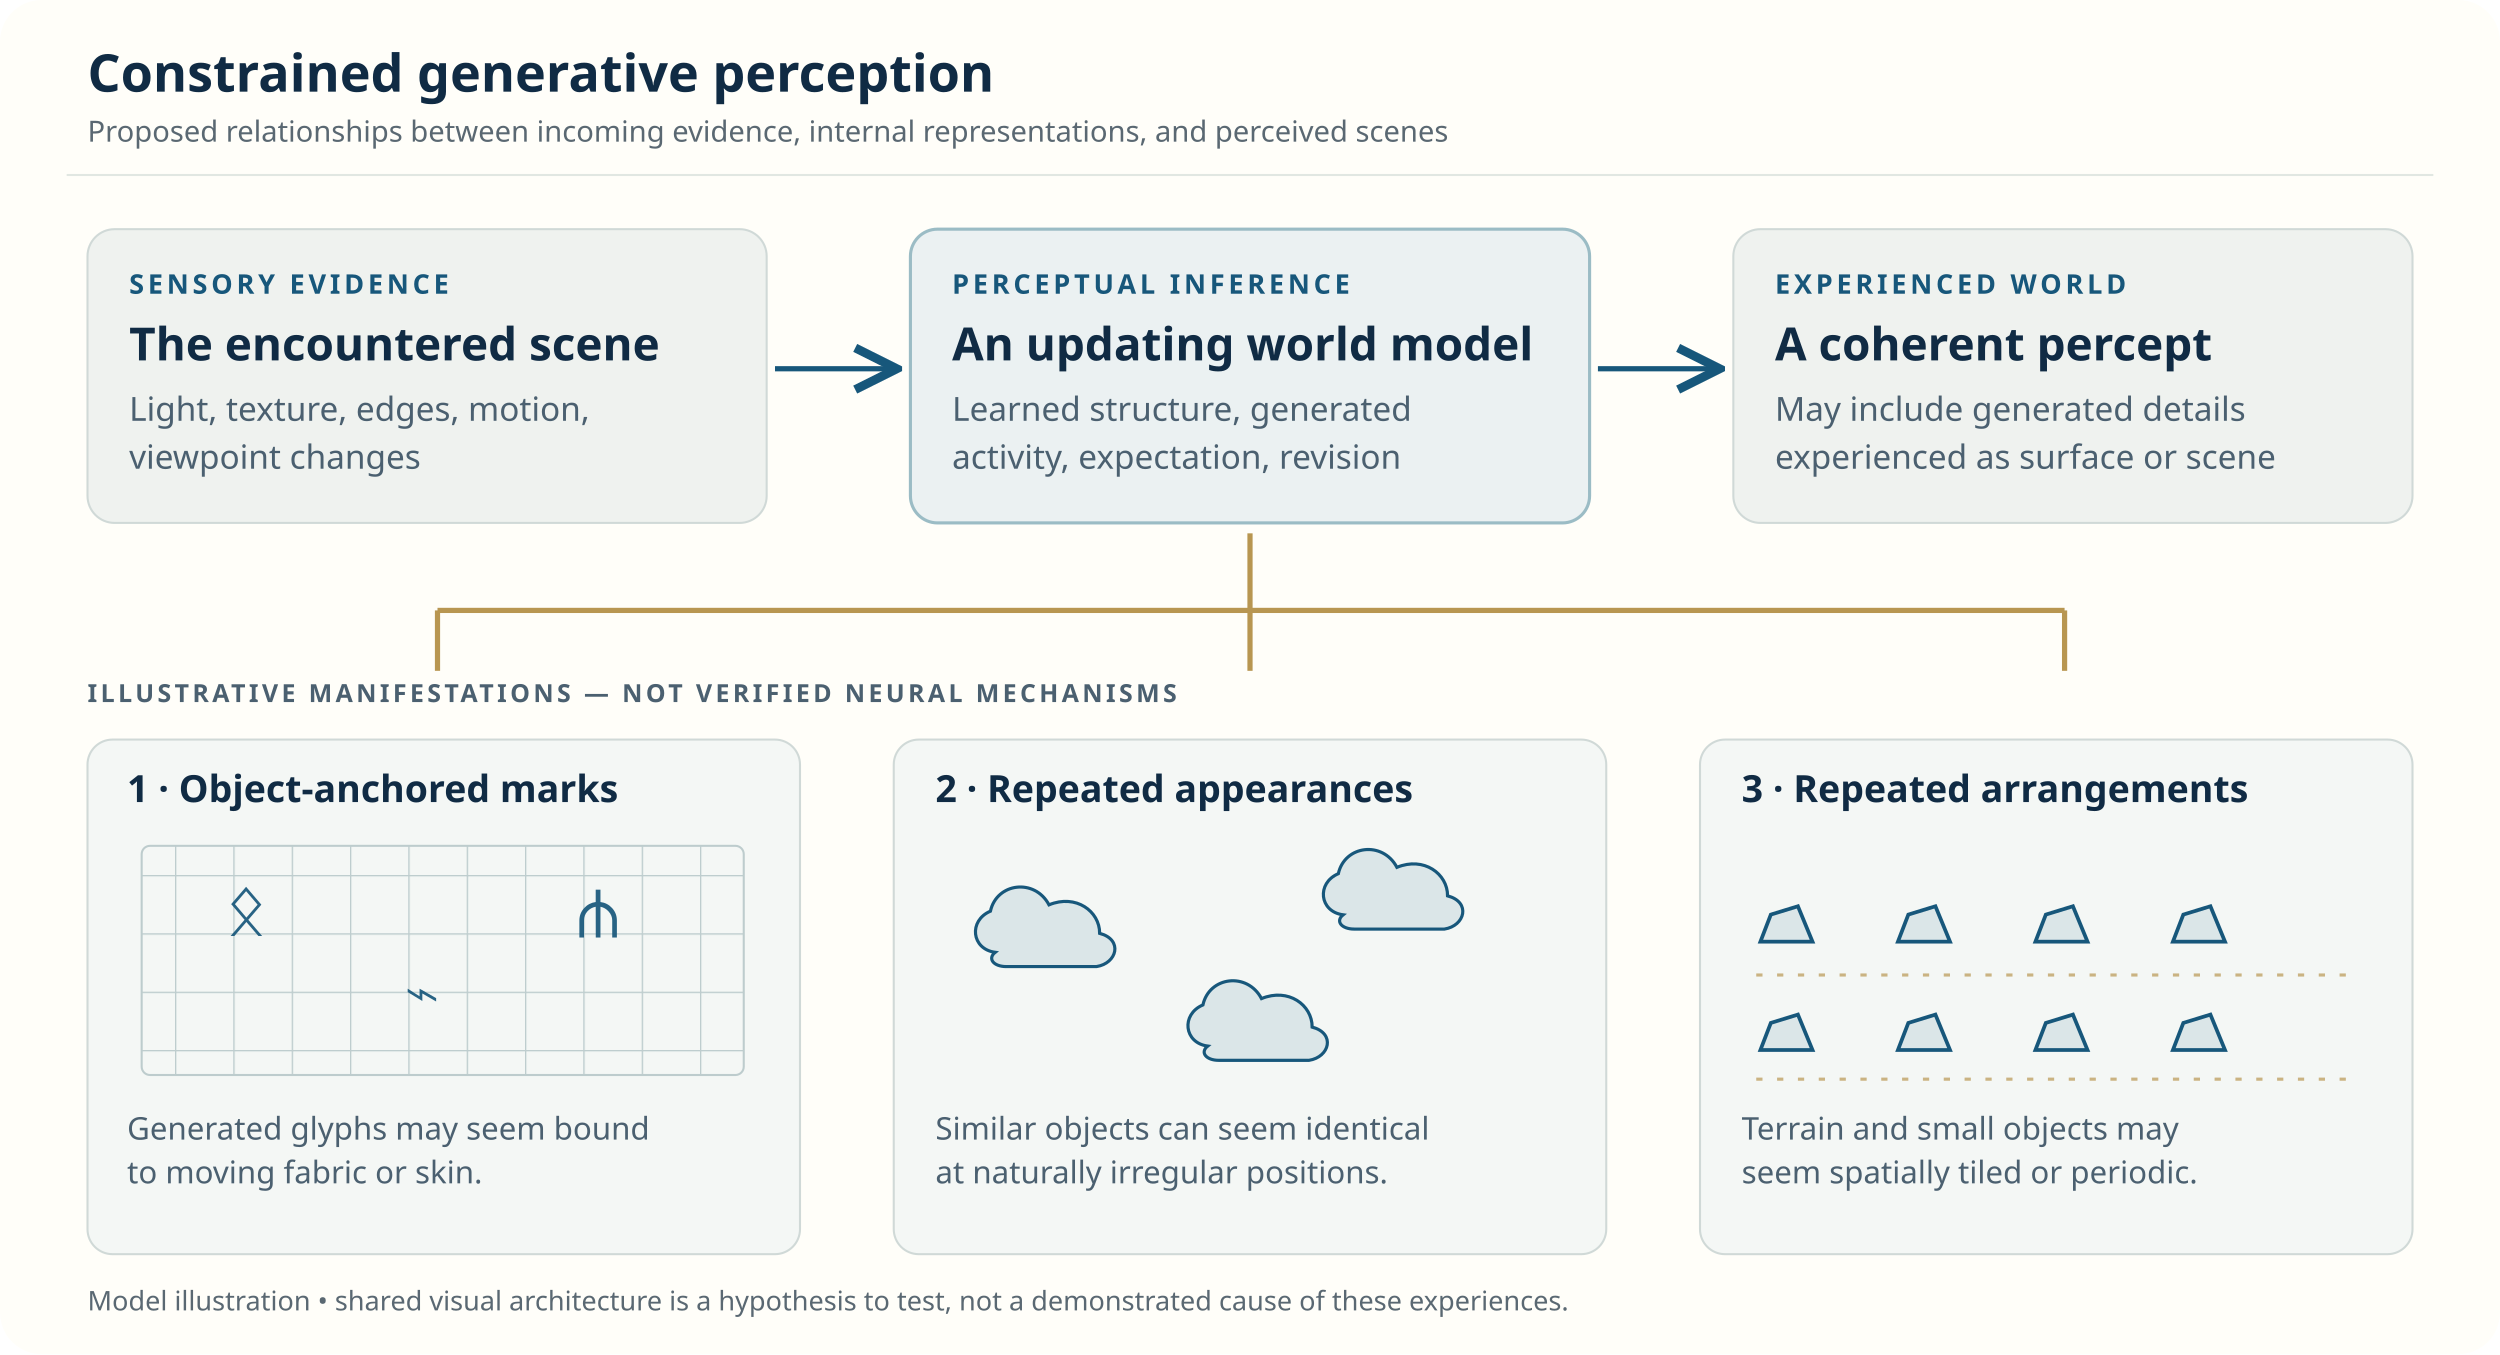
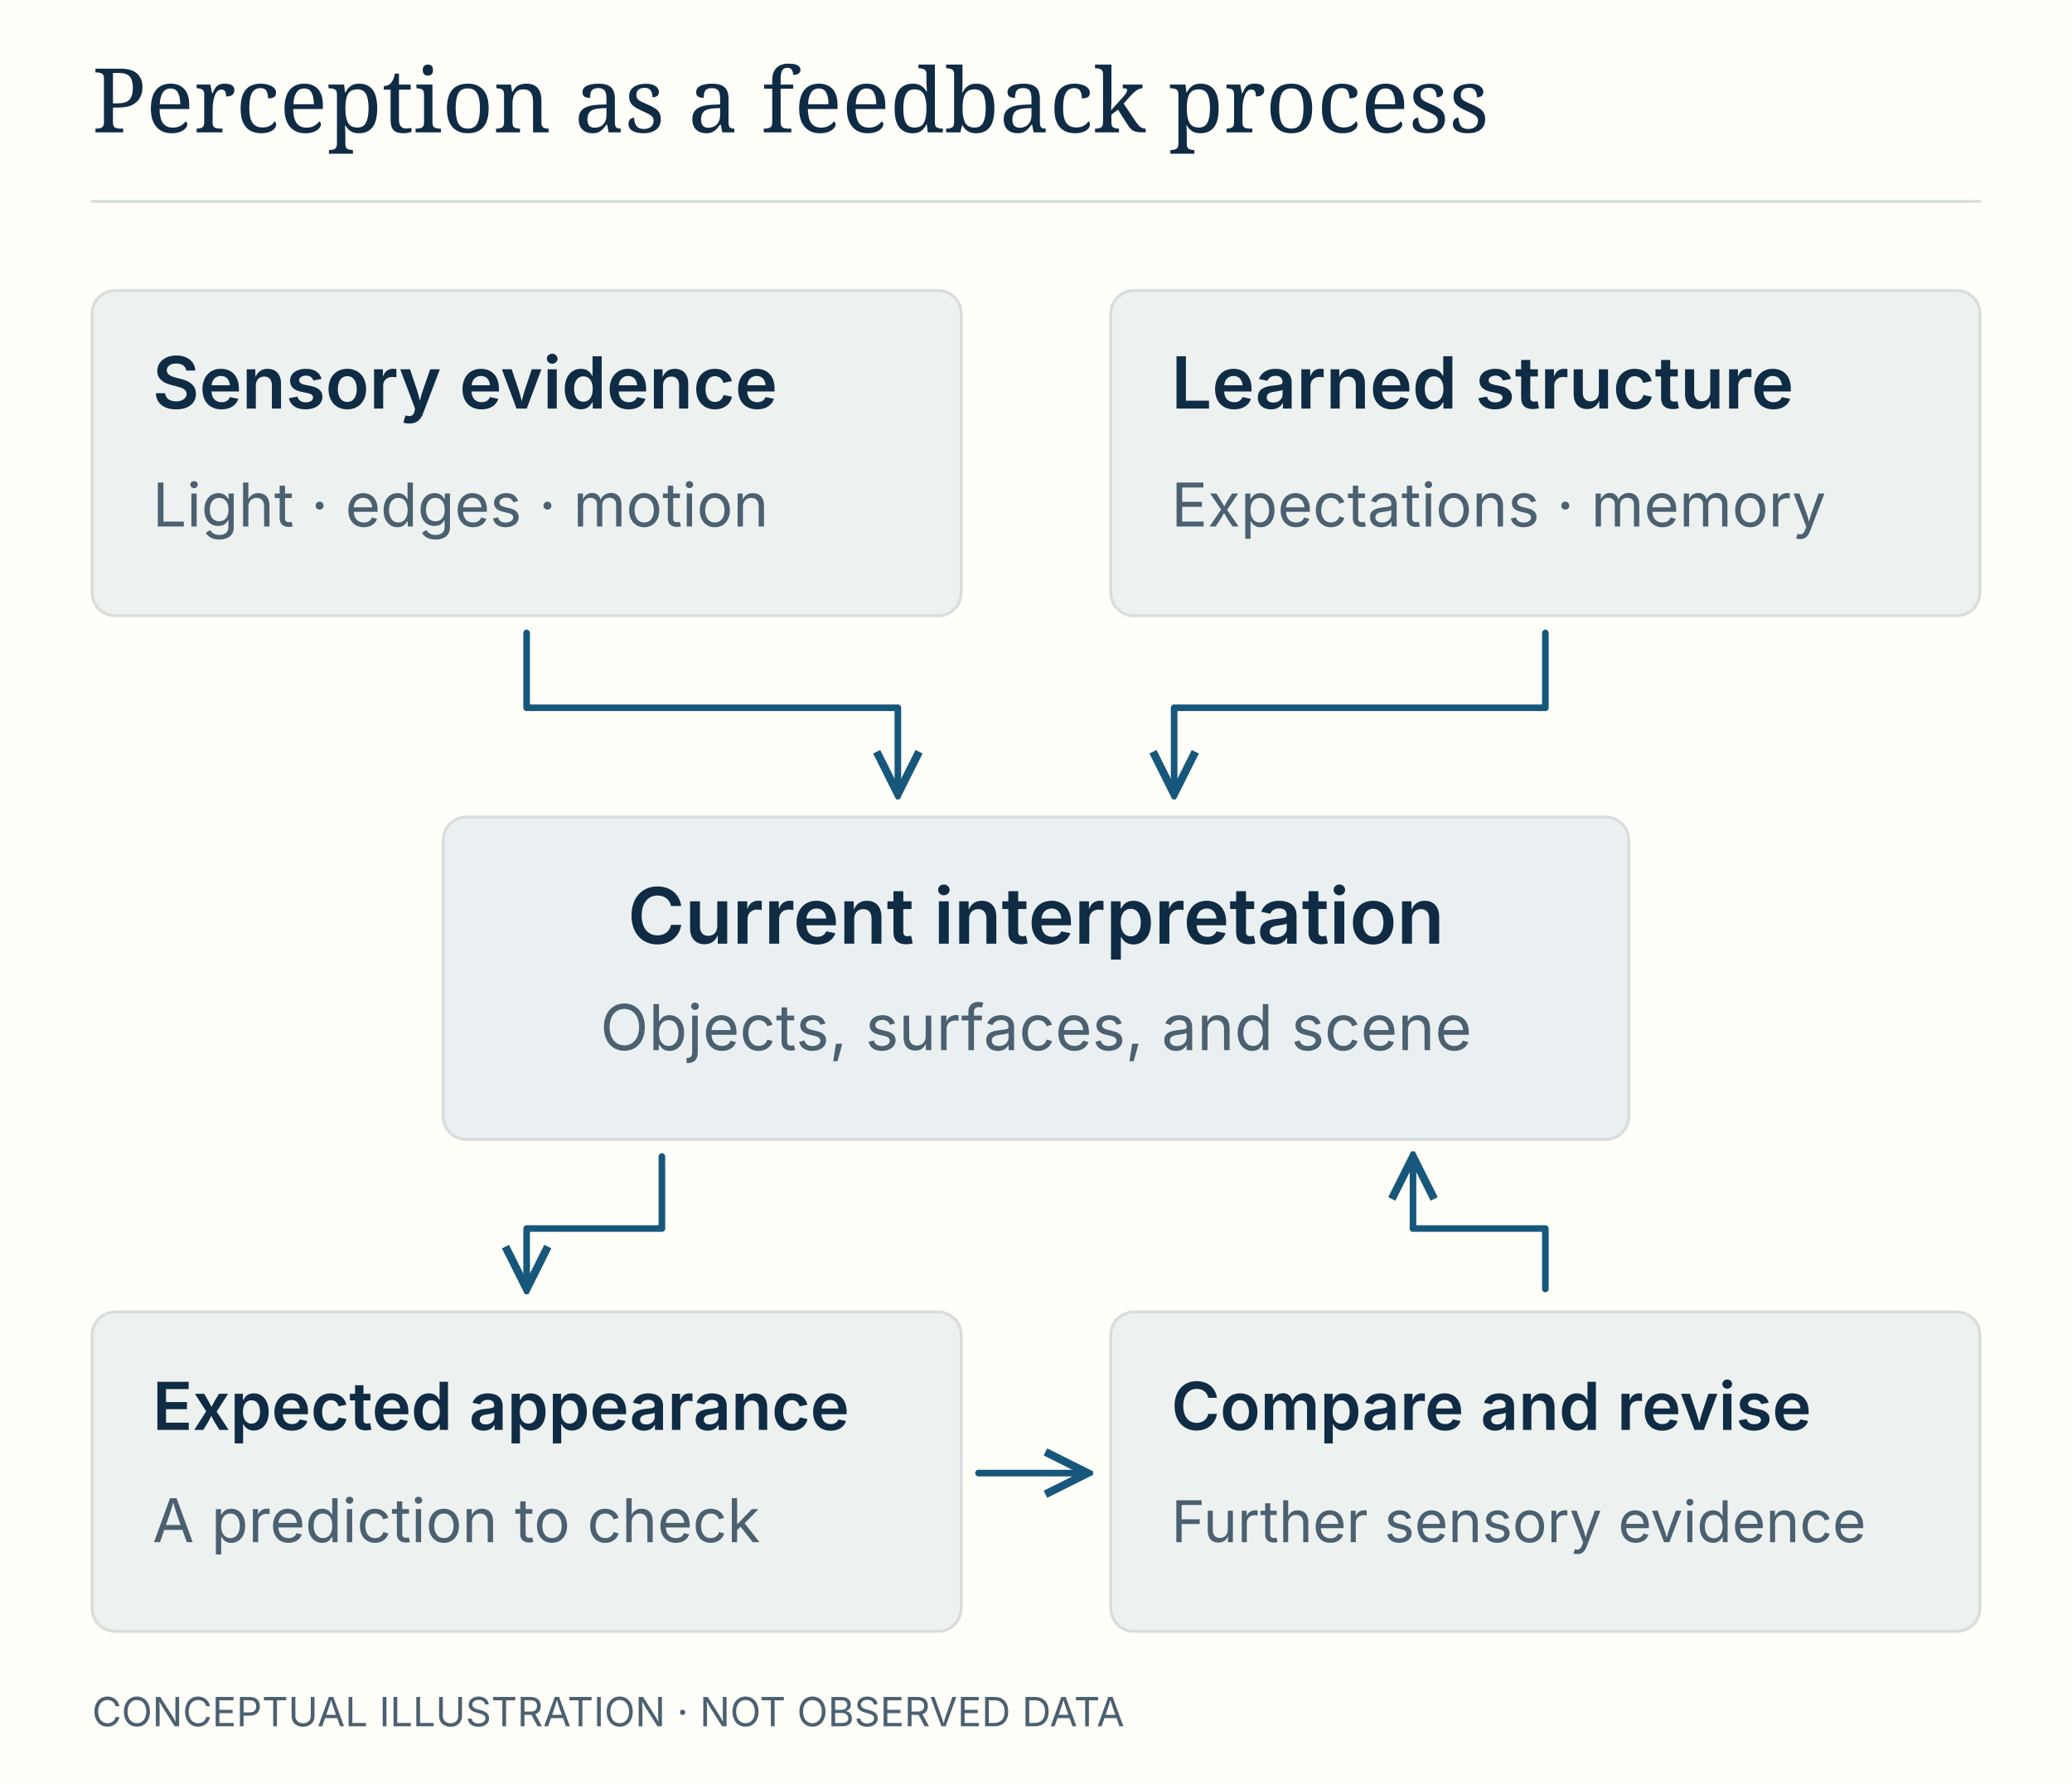
- <svg xmlns="http://www.w3.org/2000/svg" viewBox="0 0 1200 650" role="img" aria-labelledby="title desc">
+ <svg xmlns="http://www.w3.org/2000/svg" viewBox="0 0 720 620" role="img" aria-labelledby="title desc">
  <defs>
-     <marker id="arrow" markerWidth="10" markerHeight="10" refX="8" refY="5" orient="auto">
-       <path d="M1 1L9 5L1 9" fill="none" stroke="#17577b" stroke-width="1.7" />
+     <marker id="arrow" viewBox="0 0 10 10" refX="9" refY="5" markerWidth="8" markerHeight="8" orient="auto-start-reverse">
+       <path d="M1 1L9 5L1 9" fill="none" stroke="#17577b" stroke-width="1.5" />
    </marker>
-     <pattern id="weave" width="28" height="28" patternUnits="userSpaceOnUse">
-       <path d="M0 0V28 M0 0H28" stroke="#becdce" stroke-width="1.3" />
-     </pattern>
-     <g id="cloud" stroke="#17577b" stroke-width="2" fill="#dbe6e8">
-       <path d="M-32 12C-47 10-49-8-35-14C-31-32-7-35 2-18C19-25 34-14 34 0C49 4 45 19 32 21H-25C-33 21-37 16-32 12Z" />
-     </g>
-     <g id="rock">
-       <path d="M-11 9L-6-4L7-8L14 9Z" fill="#dbe6e8" stroke="#17577b" stroke-width="1.8" />
-     </g>
  </defs>
-   <rect width="1200" height="650" rx="20" fill="#fffef9" />
-   <path d="M32 84H1168" stroke="#e1e7e2" />
-   <text x="42" y="44" fill="#102b44" font-family="system-ui,sans-serif" font-size="25" font-weight="700">Constrained generative perception</text>
-   <text x="42" y="68" fill="#5a6872" font-family="system-ui,sans-serif" font-size="14">Proposed relationships between incoming evidence, internal representations, and perceived scenes</text>
-   <g font-family="system-ui,sans-serif">
-     <rect x="42" y="110" width="326" height="141" rx="13" fill="#eff2ef" stroke="#d0d9d7" />
-     <text x="62" y="141" fill="#17577b" font-size="13" letter-spacing="1.8" font-weight="700">SENSORY EVIDENCE</text>
-     <text x="62" y="173" fill="#102b44" font-size="22" font-weight="600">The encountered scene</text>
-     <text x="62" y="202" fill="#4b6070" font-size="16">Light, texture, edges, motion,</text>
-     <text x="62" y="225" fill="#4b6070" font-size="16">viewpoint changes</text>
-     <rect x="437" y="110" width="326" height="141" rx="13" fill="#ebf1f2" stroke="#9bbcc5" stroke-width="1.5" />
-     <text x="457" y="141" fill="#17577b" font-size="13" letter-spacing="1.8" font-weight="700">PERCEPTUAL INFERENCE</text>
-     <text x="457" y="173" fill="#102b44" font-size="22" font-weight="600">An updating world model</text>
-     <text x="457" y="202" fill="#4b6070" font-size="16">Learned structure, generated</text>
-     <text x="457" y="225" fill="#4b6070" font-size="16">activity, expectation, revision</text>
-     <rect x="832" y="110" width="326" height="141" rx="13" fill="#eff2ef" stroke="#d0d9d7" />
-     <text x="852" y="141" fill="#17577b" font-size="13" letter-spacing="1.8" font-weight="700">EXPERIENCED WORLD</text>
-     <text x="852" y="173" fill="#102b44" font-size="22" font-weight="600">A coherent percept</text>
-     <text x="852" y="202" fill="#4b6070" font-size="16">May include generated details</text>
-     <text x="852" y="225" fill="#4b6070" font-size="16">experienced as surface or scene</text>
-     <path d="M372 177H428" stroke="#17577b" stroke-width="2.5" marker-end="url(#arrow)" />
-     <path d="M767 177H823" stroke="#17577b" stroke-width="2.5" marker-end="url(#arrow)" />
-     <path d="M600 256V293" stroke="#b89651" stroke-width="2.5" />
-     <path d="M210 293H991" stroke="#b89651" stroke-width="2.5" />
-     <path d="M210 293V322M600 293V322M991 293V322" stroke="#b89651" stroke-width="2.5" />
-     <text x="42" y="337" font-size="12" fill="#4b6070" letter-spacing="1.6" font-weight="700">ILLUSTRATIVE MANIFESTATIONS — NOT VERIFIED NEURAL MECHANISMS</text>
-     <g>
-       <rect x="42" y="355" width="342" height="247" rx="12" fill="#f4f7f5" stroke="#d0d9d7" />
-       <text x="61" y="385" font-size="18" font-weight="650" fill="#102b44">1 · Object-anchored marks</text>
-       <rect x="68" y="406" width="289" height="110" rx="4" fill="url(#weave)" stroke="#bdcccd" />
-       <g font-size="34" font-family="Georgia,serif" fill="#17577b" opacity=".92">
-         <text x="108" y="448">ᛟ</text>
-         <text x="195" y="490">⌁</text>
-         <text x="277" y="450">⋔</text>
-       </g>
-       <text x="61" y="547" fill="#4b6070" font-size="15">Generated glyphs may seem bound</text>
-       <text x="61" y="568" fill="#4b6070" font-size="15">to moving fabric or skin.</text>
-     </g>
-     <g>
-       <rect x="429" y="355" width="342" height="247" rx="12" fill="#f4f7f5" stroke="#d0d9d7" />
-       <text x="449" y="385" font-size="18" font-weight="650" fill="#102b44">2 · Repeated appearances</text>
-       <g transform="translate(502 448) scale(.76)">
-         <use href="#cloud" />
-       </g>
-       <g transform="translate(669 430) scale(.76)">
-         <use href="#cloud" />
-       </g>
-       <g transform="translate(604 493) scale(.76)">
-         <use href="#cloud" />
-       </g>
-       <text x="449" y="547" fill="#4b6070" font-size="15">Similar objects can seem identical</text>
-       <text x="449" y="568" fill="#4b6070" font-size="15">at naturally irregular positions.</text>
-     </g>
-     <g>
-       <rect x="816" y="355" width="342" height="247" rx="12" fill="#f4f7f5" stroke="#d0d9d7" />
-       <text x="836" y="385" font-size="18" font-weight="650" fill="#102b44">3 · Repeated arrangements</text>
-       <g transform="translate(856 443)">
-         <use href="#rock" />
-         <use href="#rock" x="66" />
-         <use href="#rock" x="132" />
-         <use href="#rock" x="198" />
-         <use href="#rock" y="52" />
-         <use href="#rock" x="66" y="52" />
-         <use href="#rock" x="132" y="52" />
-         <use href="#rock" x="198" y="52" />
-       </g>
-       <g stroke="#b89651" stroke-width="1.5" opacity=".7">
-         <path d="M843 468H1126M843 518H1126" stroke-dasharray="3 7" />
-       </g>
-       <text x="836" y="547" fill="#4b6070" font-size="15">Terrain and small objects may</text>
-       <text x="836" y="568" fill="#4b6070" font-size="15">seem spatially tiled or periodic.</text>
-     </g>
-     <text x="42" y="629" fill="#5a6872" font-size="13">Model illustration • shared visual architecture is a hypothesis to test, not a demonstrated cause of these experiences.</text>
+   <rect width="720" height="620" fill="#fffef9" />
+   <g font-family="system-ui,-apple-system,sans-serif">
+     <text x="32" y="46" font-size="31" fill="#102b44" text-anchor="start" font-weight="400" font-family="Georgia,serif">Perception as a feedback process</text>
+     <path d="M32 70H688" fill="none" stroke="#d8dddb" stroke-width="1" stroke-linecap="round" stroke-linejoin="round" />
+     <rect x="32" y="101" width="302" height="113" rx="8" fill="#edf2f0" stroke="#d8dddb" />
+     <rect x="386" y="101" width="302" height="113" rx="8" fill="#edf2f0" stroke="#d8dddb" />
+     <text x="53" y="142" font-size="25" fill="#102b44" text-anchor="start" font-weight="600">Sensory evidence</text>
+     <text x="53" y="183" font-size="21" fill="#4b6070" text-anchor="start" font-weight="400">Light · edges · motion</text>
+     <text x="407" y="142" font-size="25" fill="#102b44" text-anchor="start" font-weight="600">Learned structure</text>
+     <text x="407" y="183" font-size="21" fill="#4b6070" text-anchor="start" font-weight="400">Expectations · memory</text>
+     <path d="M183 220V246H312V276" fill="none" stroke="#17577b" stroke-width="2.3" stroke-linecap="round" stroke-linejoin="round" marker-end="url(#arrow)" />
+     <path d="M537 220V246H408V276" fill="none" stroke="#17577b" stroke-width="2.3" stroke-linecap="round" stroke-linejoin="round" marker-end="url(#arrow)" />
+     <rect x="154" y="284" width="412" height="112" rx="8" fill="#eaf0f1" stroke="#d8dddb" />
+     <text x="360" y="328" font-size="27" fill="#102b44" text-anchor="middle" font-weight="600">Current interpretation</text>
+     <text x="360" y="365" font-size="22" fill="#4b6070" text-anchor="middle" font-weight="400">Objects, surfaces, and scene</text>
+     <rect x="32" y="456" width="302" height="111" rx="8" fill="#edf2f0" stroke="#d8dddb" />
+     <rect x="386" y="456" width="302" height="111" rx="8" fill="#edf2f0" stroke="#d8dddb" />
+     <text x="53" y="497" font-size="23" fill="#102b44" text-anchor="start" font-weight="600">Expected appearance</text>
+     <text x="53" y="536" font-size="21" fill="#4b6070" text-anchor="start" font-weight="400">A prediction to check</text>
+     <text x="407" y="497" font-size="23" fill="#102b44" text-anchor="start" font-weight="600">Compare and revise</text>
+     <text x="407" y="536" font-size="20" fill="#4b6070" text-anchor="start" font-weight="400">Further sensory evidence</text>
+     <path d="M230 402V427H183V448" fill="none" stroke="#17577b" stroke-width="2.3" stroke-linecap="round" stroke-linejoin="round" marker-end="url(#arrow)" />
+     <path d="M340 512H378" fill="none" stroke="#17577b" stroke-width="2.3" stroke-linecap="round" stroke-linejoin="round" marker-end="url(#arrow)" />
+     <path d="M537 448V427H491V402" fill="none" stroke="#17577b" stroke-width="2.3" stroke-linecap="round" stroke-linejoin="round" marker-end="url(#arrow)" />
+     <text x="32" y="600" font-size="14" fill="#4b6070" text-anchor="start" font-weight="400">CONCEPTUAL ILLUSTRATION · NOT OBSERVED DATA</text>
  </g>
</svg>
